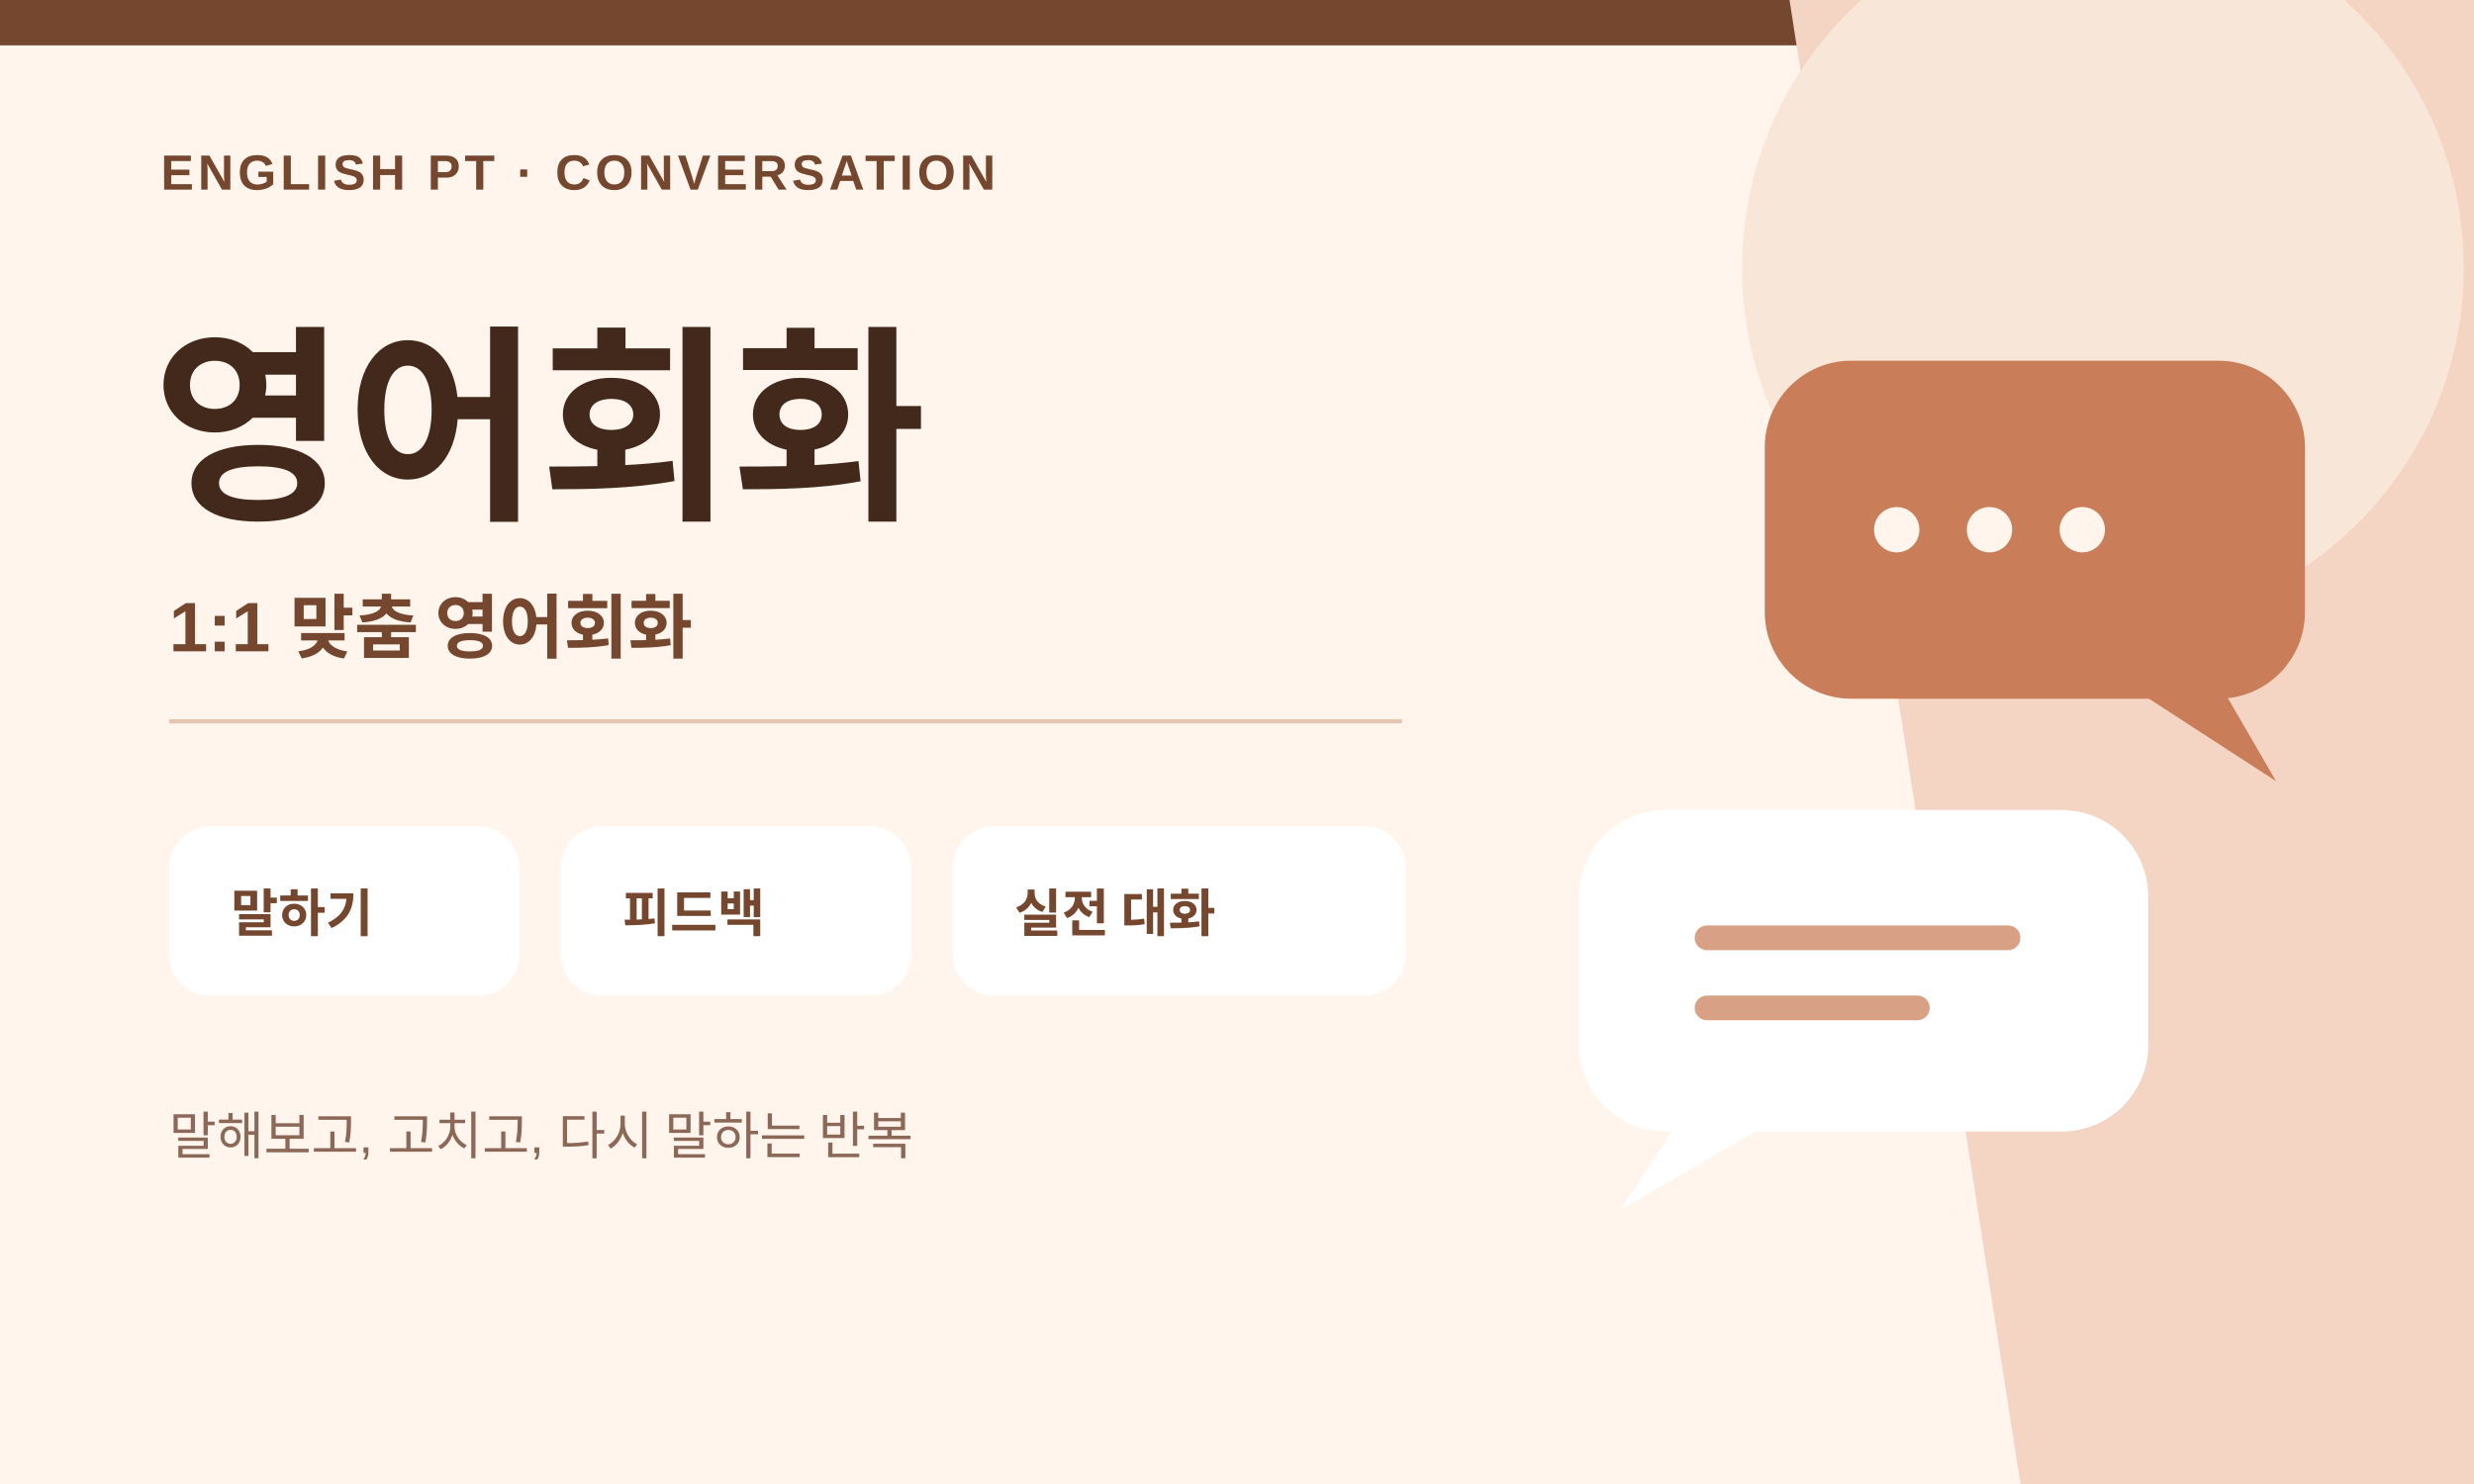
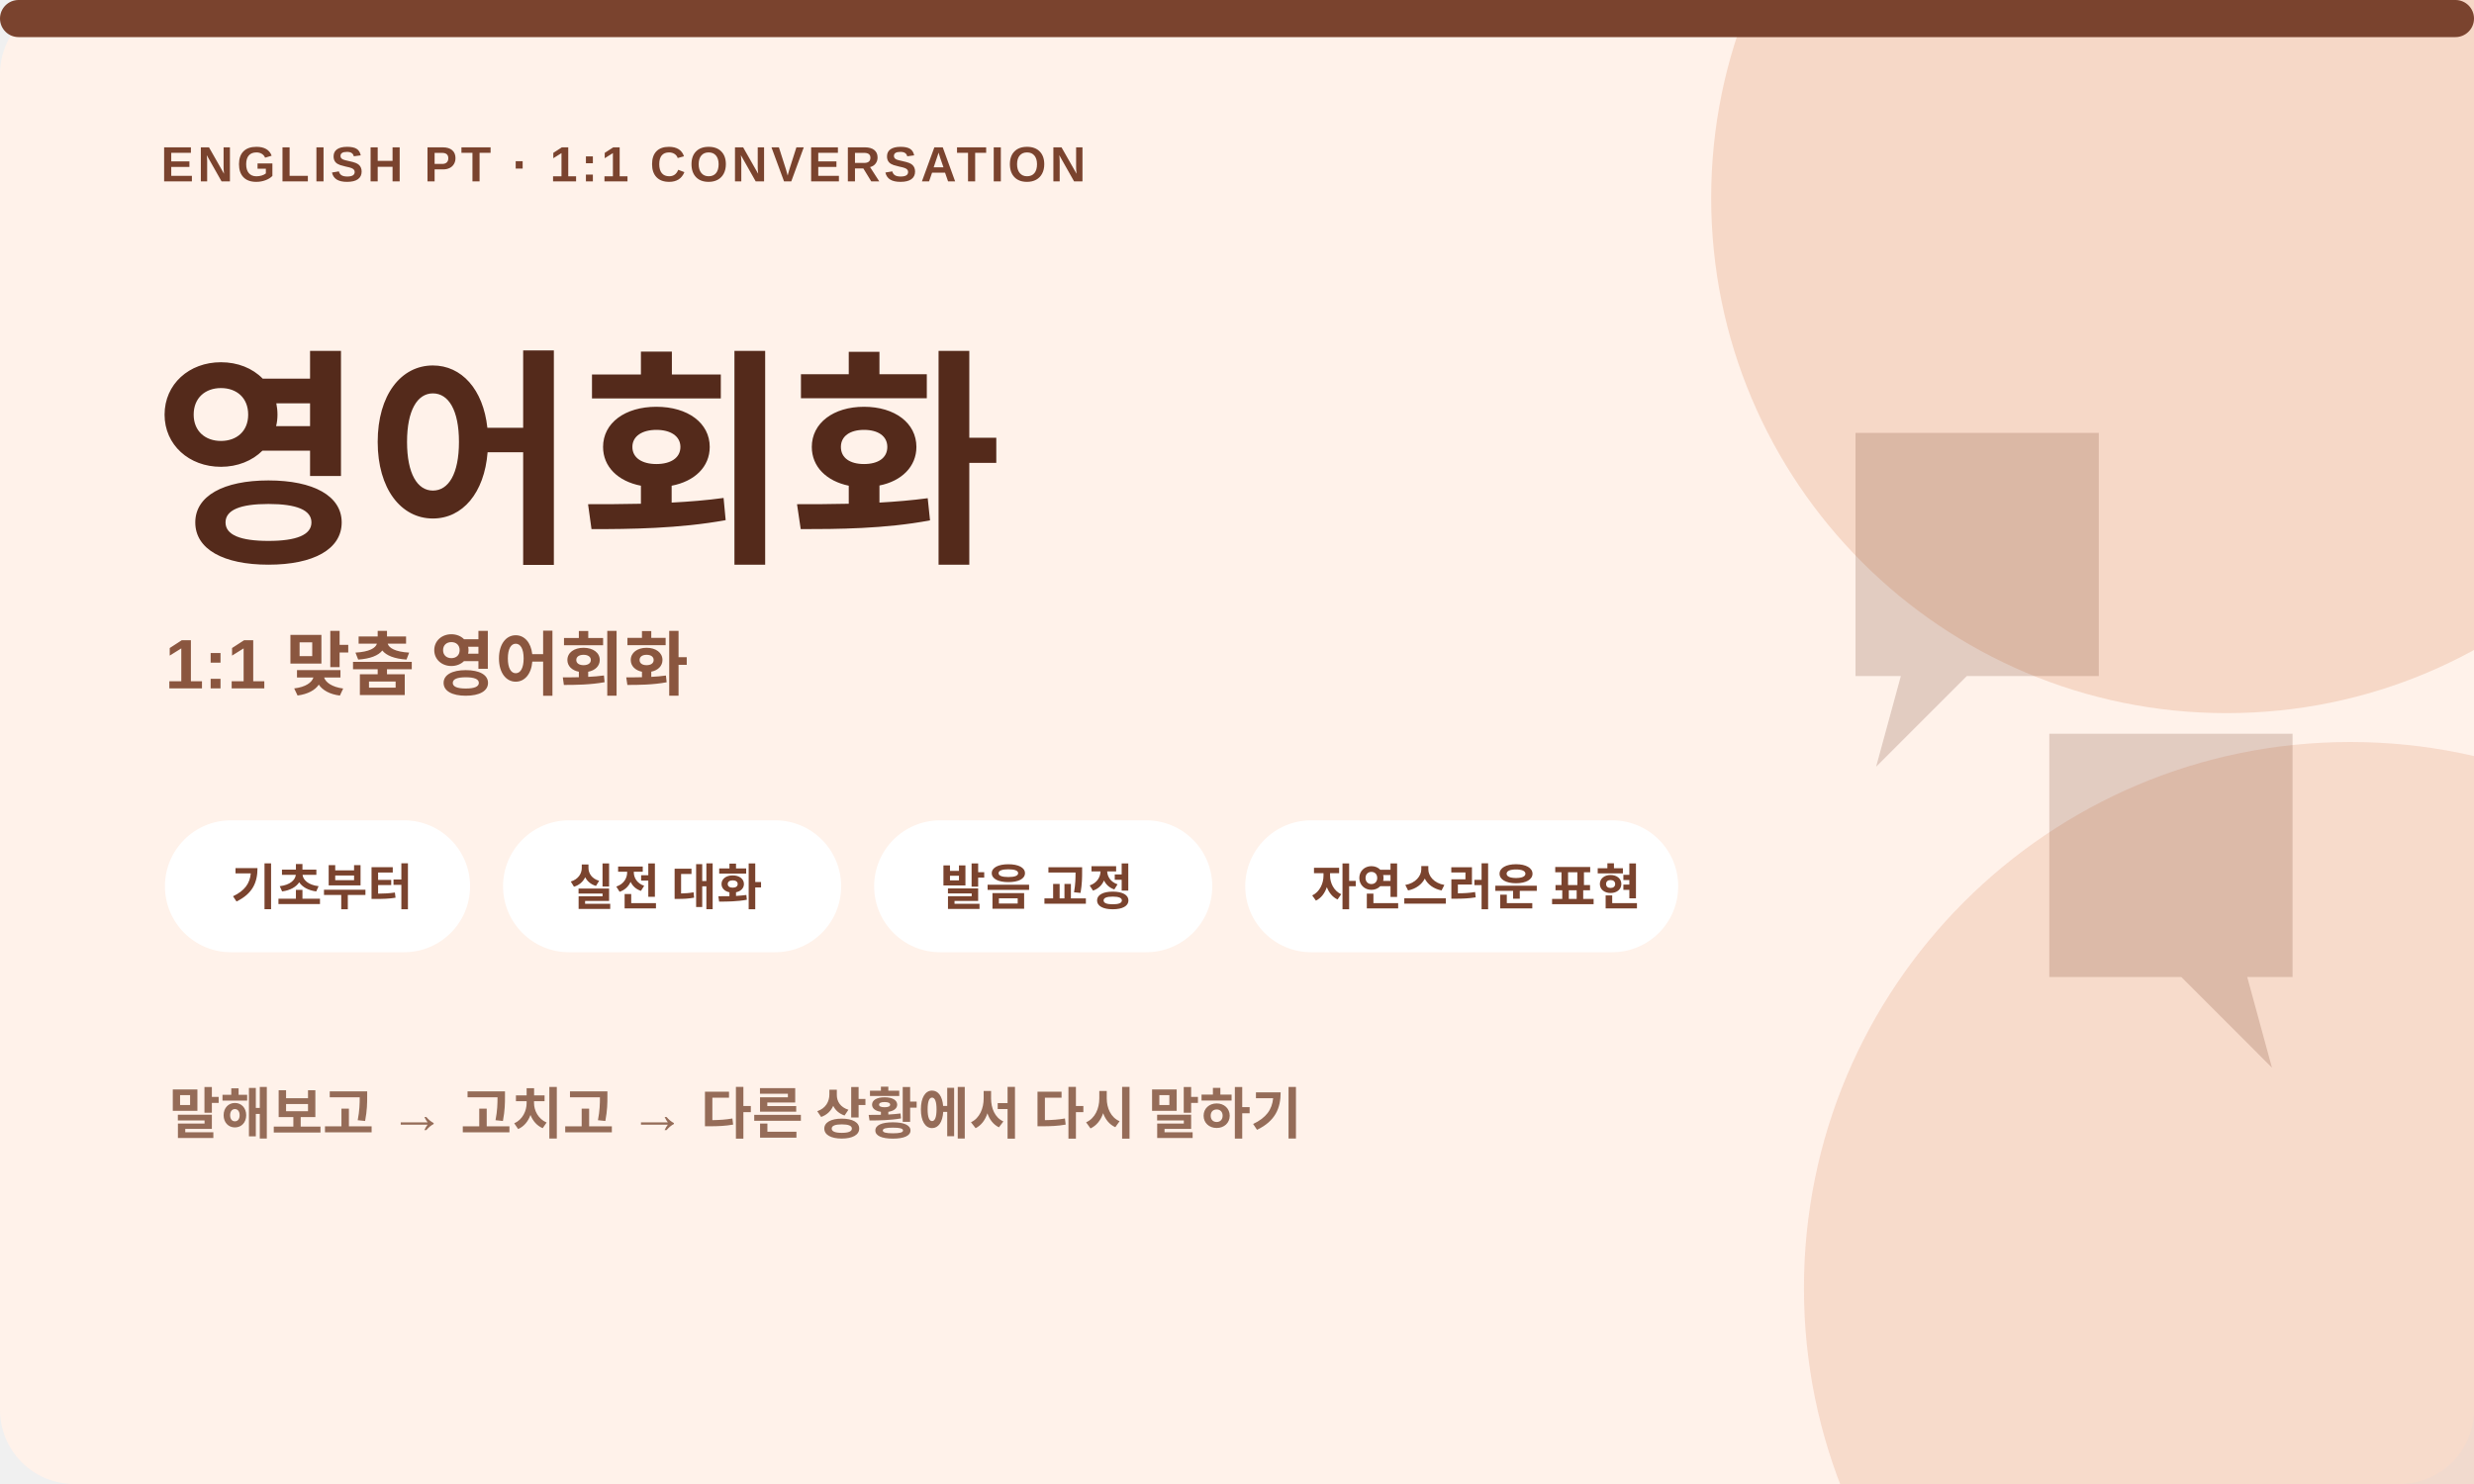
<svg xmlns="http://www.w3.org/2000/svg" width="1200" height="720" viewBox="0 0 1200 720" role="img" aria-labelledby="title desc">
-   <rect width="1200" height="720" fill="#FFF5ED" />
-   <path d="M0 0h1200v22H0z" fill="#75472F" />
-   <path d="M868 0h332v720H980z" fill="#F4D5C4" />
-   <circle cx="1020" cy="130" r="175" fill="#F8E6D8" />
-   <text x="78" y="92" font-family="Arial, 'Noto Sans KR', sans-serif" font-size="24" font-weight="700" fill="#75472F" letter-spacing="2">ENGLISH PT · CONVERSATION</text>
-   <text x="74" y="244" font-family="'Noto Sans KR', Arial, sans-serif" font-size="102" font-weight="800" fill="#43281C">영어회화</text>
-   <text x="82" y="316" font-family="'Noto Sans KR', Arial, sans-serif" font-size="34" font-weight="700" fill="#75472F">1:1 맞춤 영어회화</text>
-   <line x1="82" y1="350" x2="680" y2="350" stroke="#E6C5B1" stroke-width="2" />
-   <g font-family="'Noto Sans KR', Arial, sans-serif" font-weight="700">
-     <rect x="82" y="401" width="170" height="82" rx="20" fill="#FFFFFF" />
-     <text x="112" y="452" font-size="25" fill="#75472F">말하기</text>
-     <rect x="272" y="401" width="170" height="82" rx="20" fill="#FFFFFF" />
-     <text x="302" y="452" font-size="25" fill="#75472F">피드백</text>
-     <rect x="462" y="401" width="220" height="82" rx="20" fill="#FFFFFF" />
-     <text x="492" y="452" font-size="25" fill="#75472F">실전 대화</text>
+   <rect width="1200" height="720" rx="36" fill="#FFF2EA" />
+   <circle cx="1080" cy="96" r="250" fill="#F6D8C7" />
+   <circle cx="1140" cy="625" r="265" fill="#F1C9B5" opacity=".58" />
+   <rect x="0" y="0" width="1200" height="18" rx="9" fill="#7A432E" />
+   <text x="78" y="88" font-family="Arial,'Noto Sans KR',sans-serif" font-size="24" font-weight="800" fill="#7A432E" letter-spacing="1.8">ENGLISH PT · 1:1 CONVERSATION</text>
+   <text x="74" y="264" font-family="'Noto Sans KR',Arial,sans-serif" font-size="112" font-weight="900" fill="#542A1B">영어회화</text>
+   <text x="80" y="334" font-family="'Noto Sans KR',Arial,sans-serif" font-size="34" font-weight="800" fill="#8A563F">1:1 맞춤 영어회화</text>
+   <g font-family="'Noto Sans KR',Arial,sans-serif" font-size="24" font-weight="800" fill="#7A432E">
+     <rect x="80" y="398" width="148" height="64" rx="32" fill="#FFFFFF" />
+     <text x="112" y="439">기초부터</text>
+     <rect x="244" y="398" width="164" height="64" rx="32" fill="#FFFFFF" />
+     <text x="276" y="439">실전 대화</text>
+     <rect x="424" y="398" width="164" height="64" rx="32" fill="#FFFFFF" />
+     <text x="456" y="439">발음 교정</text>
+     <rect x="604" y="398" width="210" height="64" rx="32" fill="#FFFFFF" />
+     <text x="636" y="439">자연스러운 표현</text>
  </g>
-   <text x="82" y="560" font-family="'Noto Sans KR', Arial, sans-serif" font-size="25" fill="#8B6857">말해보고, 고치고, 다시 말하는 반복</text>
-   <g transform="translate(760 155)">
-     <rect x="96" y="20" width="262" height="164" rx="42" fill="#C97D58" />
-     <path d="M308 162l36 62-74-48z" fill="#C97D58" />
-     <rect x="6" y="238" width="276" height="156" rx="42" fill="#FFFFFF" />
-     <path d="M64 374l-38 58 86-50z" fill="#FFFFFF" />
-     <g fill="#FFF5ED">
-       <circle cx="160" cy="102" r="11" />
-       <circle cx="205" cy="102" r="11" />
-       <circle cx="250" cy="102" r="11" />
-     </g>
-     <path d="M68 300h146M68 334h102" stroke="#C97D58" stroke-width="12" stroke-linecap="round" opacity=".72" />
+   <text x="82" y="550" font-family="'Noto Sans KR',Arial,sans-serif" font-size="27" font-weight="700" fill="#956C58">말해보고 → 고치고 → 다른 상황에서 다시 말하기</text>
+   <g transform="translate(900 210)" fill="#7A432E" opacity=".22">
+     <path d="M0 0h118v118H54l-44 44 12-44H0z" />
+     <path d="M94 146h118v118h-22l12 44-44-44H94z" />
  </g>
</svg>
